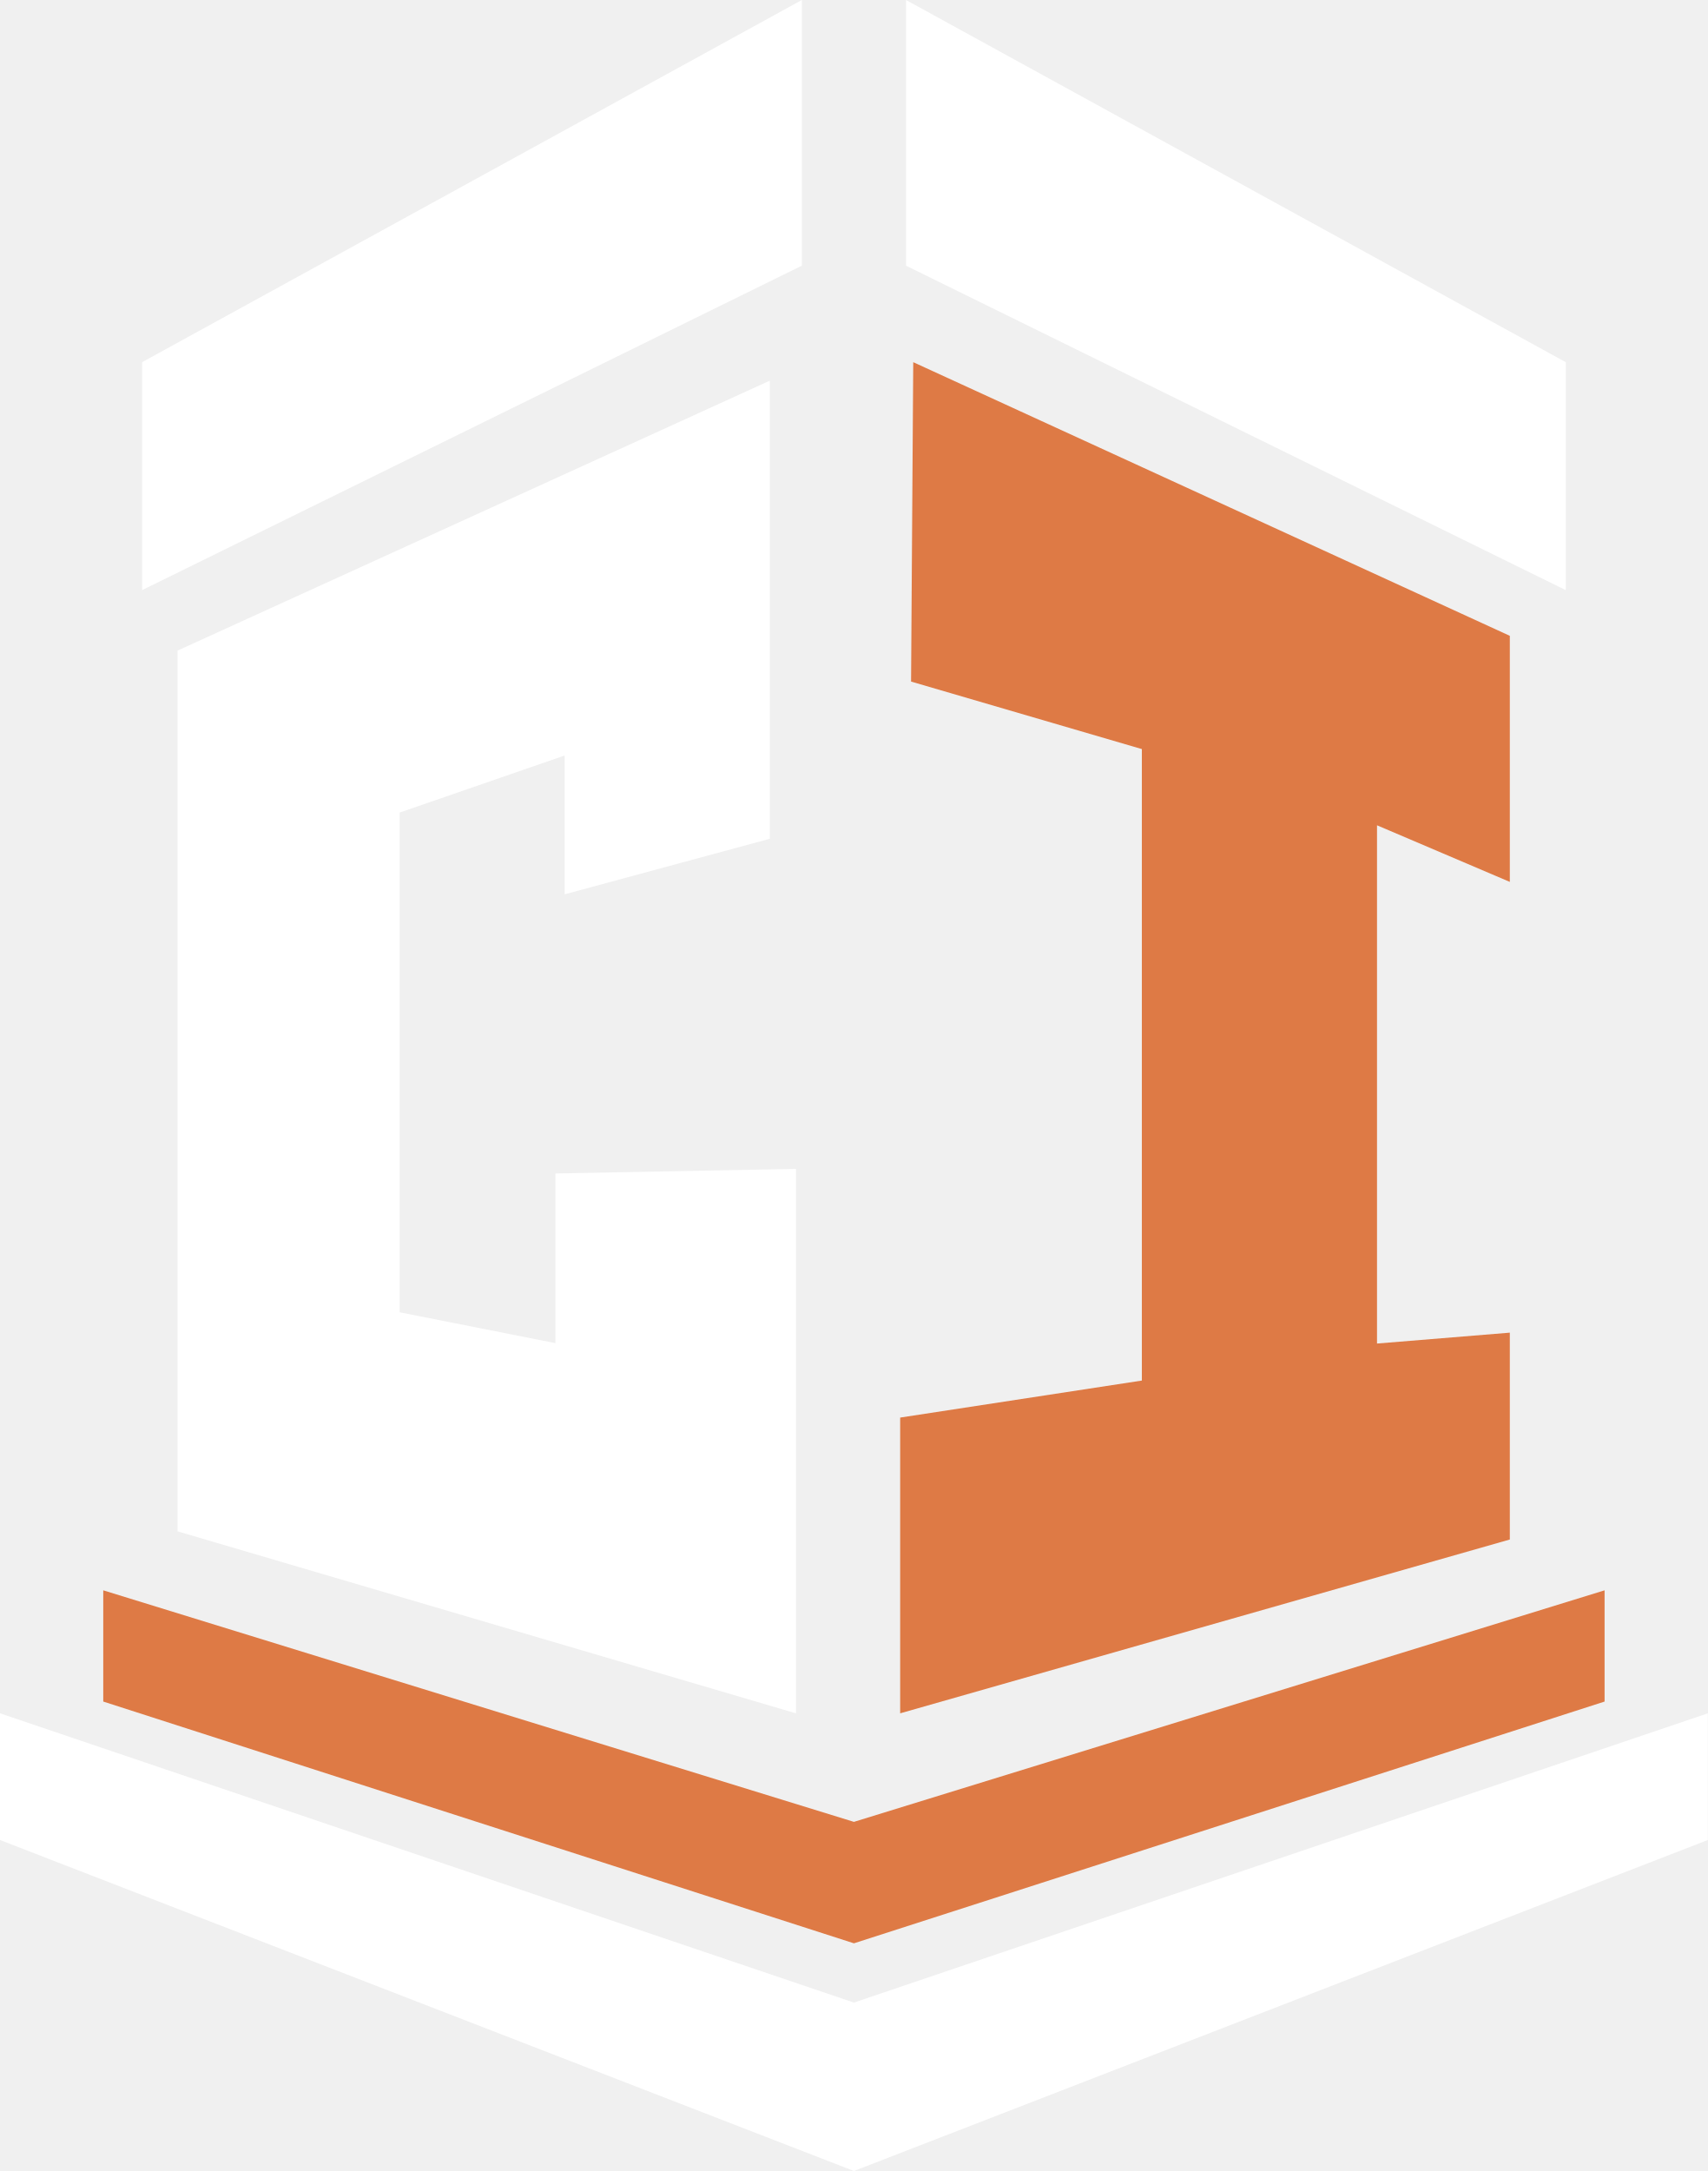
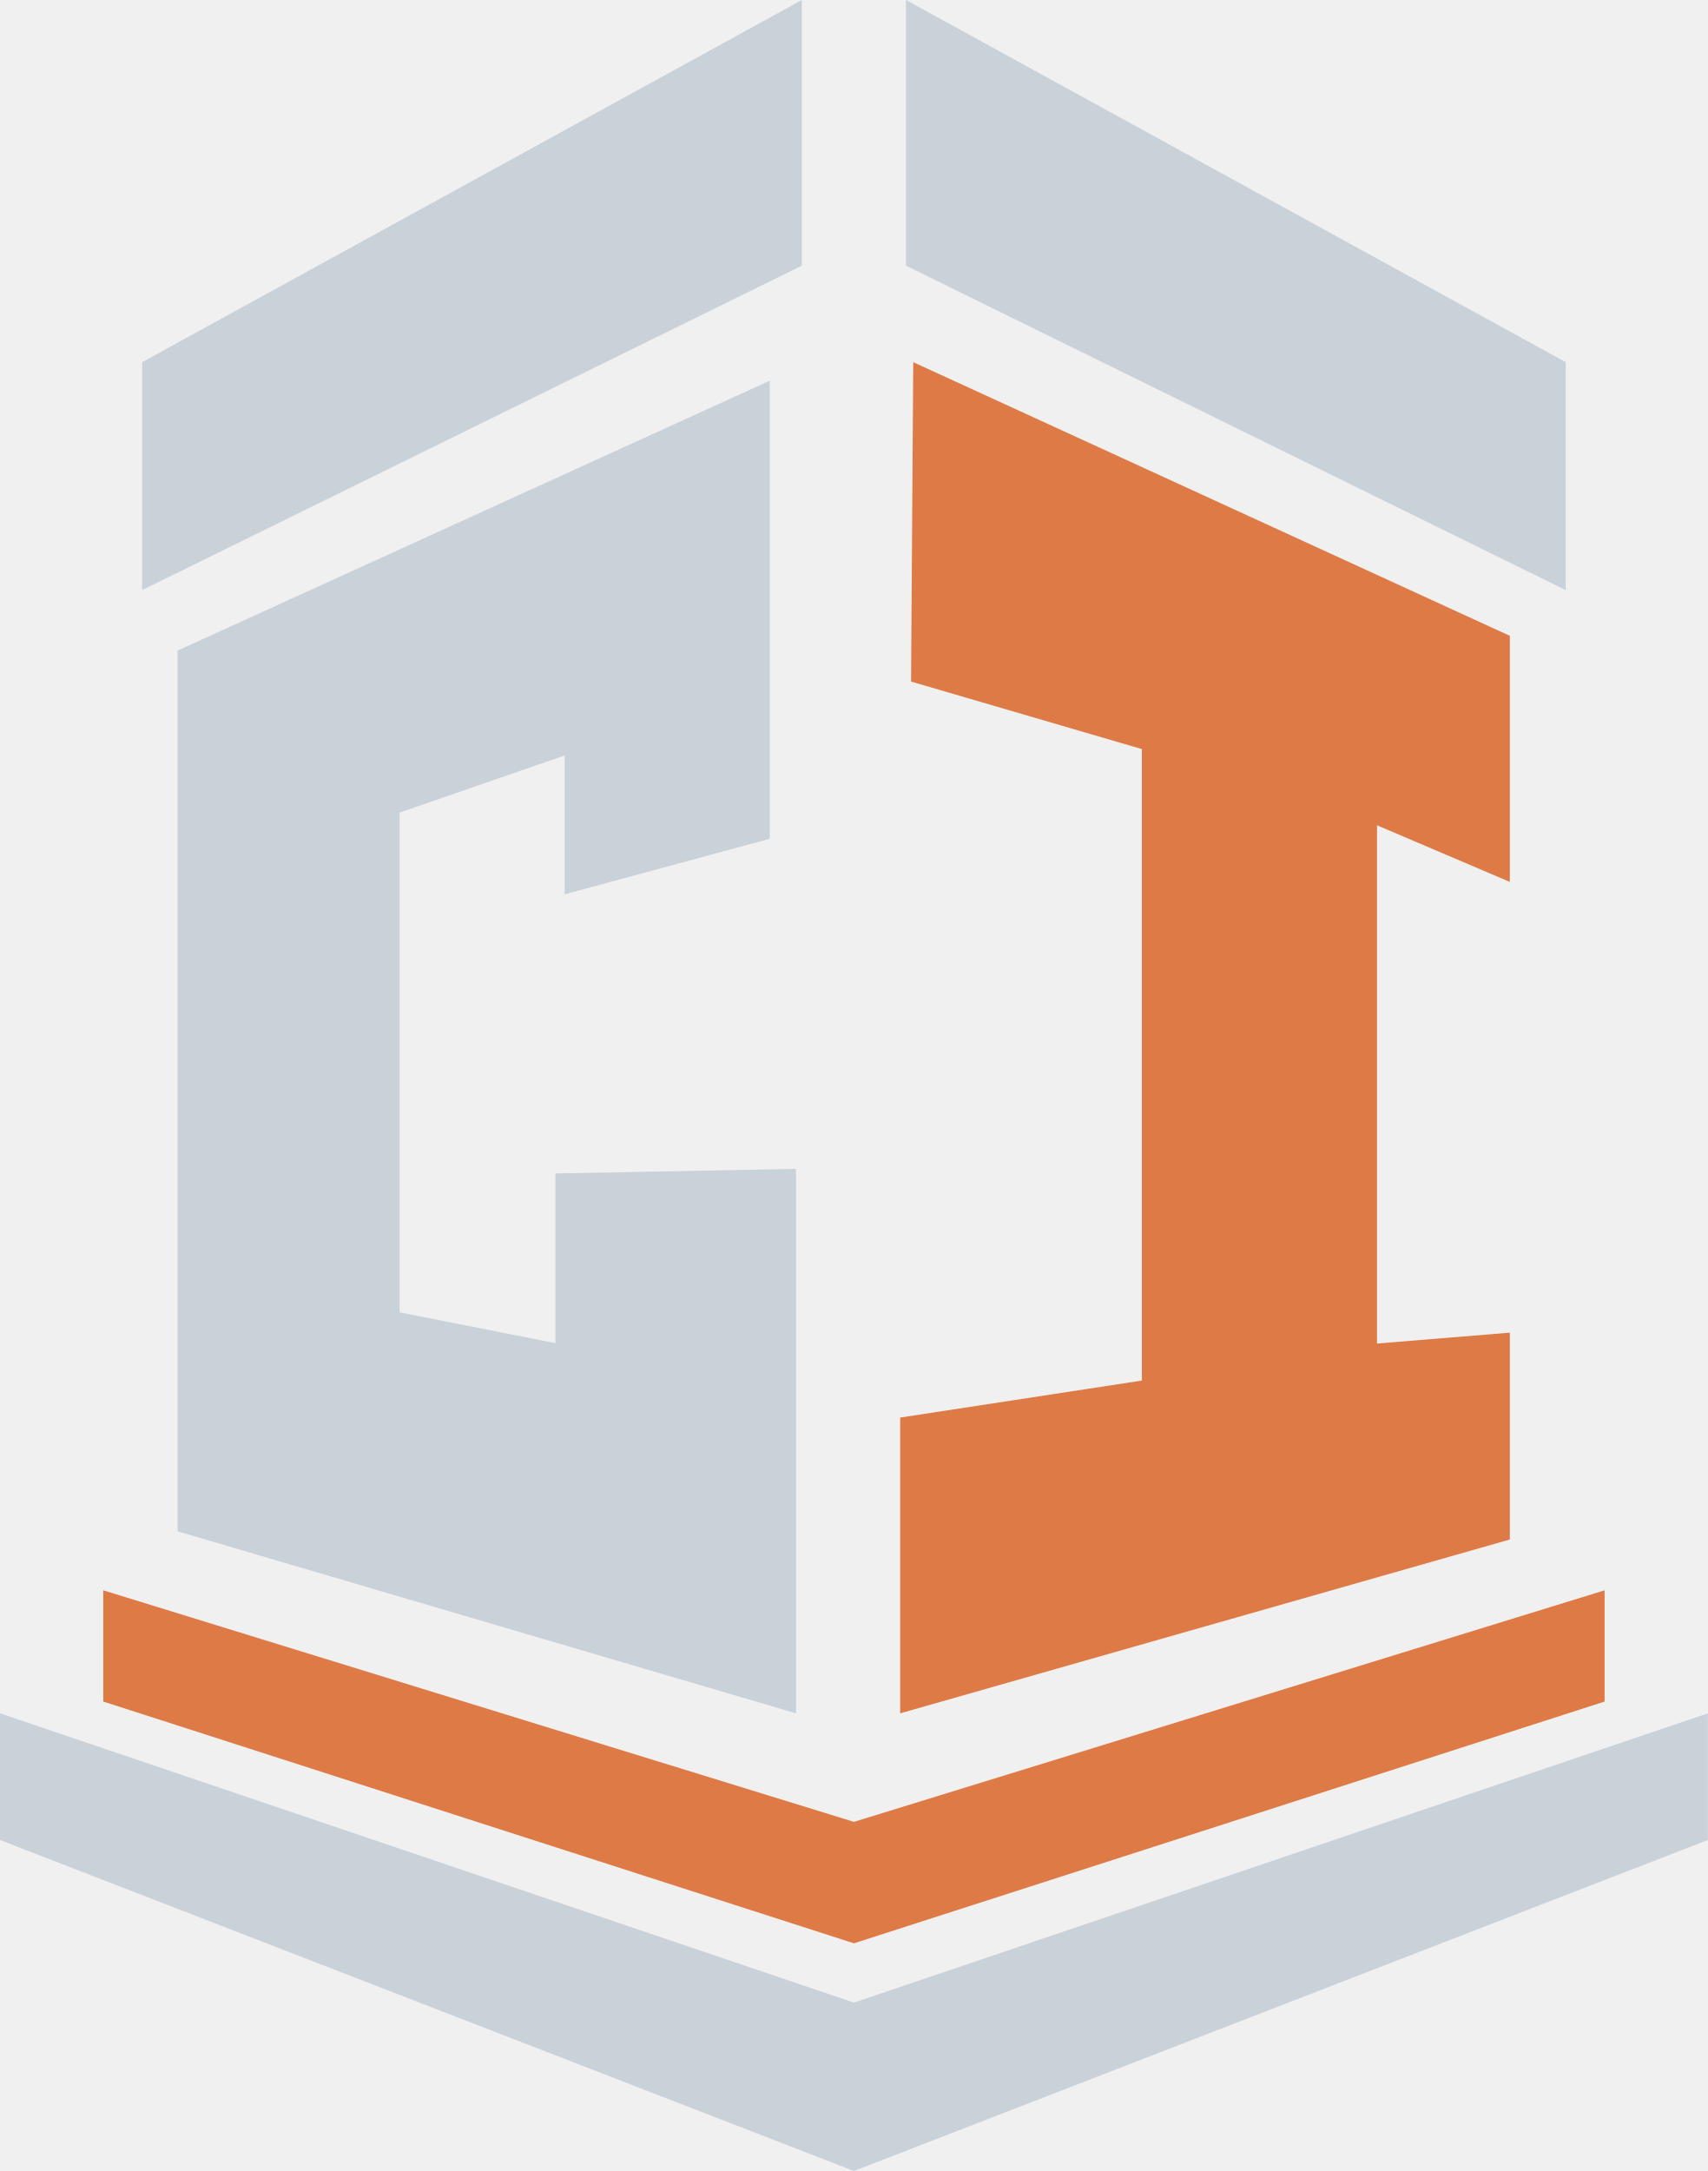
<svg xmlns="http://www.w3.org/2000/svg" role="img" aria-label="Cornerstone Strategy &amp; Integrations" version="1.1" viewBox="70.18 40.41 219.63 279.18">
  <g>
-     <path transform="matrix(1,0,0,-1,93.0137,124.0752)" d="M0 0 76.166 34.711V-24.198L49.785-31.339V-13.487L28.562-20.826V-85.091L48.595-89.058V-67.24L79.537-66.645V-136.661L0-113.256Z" fill="#ffffff" />
+     <path transform="matrix(1,0,0,-1,93.0137,124.0752)" d="M0 0 76.166 34.711V-24.198L49.785-31.339V-13.487L28.562-20.826V-85.091L48.595-89.058V-67.24L79.537-66.645V-136.661L0-113.256Z" fill="#c9d1d9" />
    <path transform="matrix(1,0,0,-1,187.6279,86.98441)" d="M0 0 76.725-35.191V-66.834L59.644-59.554V-126.198L76.725-124.798V-151.399L-1.681-173.752V-135.719L29.401-130.958V-49.753L-.28-41.072Z" fill="#de7a45" />
-     <path transform="matrix(1,0,0,-1,180,297.9346)" d="M0 0 109.817 37.198V20.908L0-21.654-109.817 20.908V37.198Z" fill="#ffffff" />
+     <path transform="matrix(1,0,0,-1,180,297.9346)" d="M0 0 109.817 37.198V20.908L0-21.654-109.817 20.908V37.198Z" fill="#c9d1d9" />
    <path transform="matrix(1,0,0,-1,180,290.3115)" d="M0 0 96.539 31.09V45.394L0 15.619-96.54 45.394V31.09Z" fill="#de7a45" />
-     <path transform="matrix(1,0,0,-1,173.3018,40.4111)" d="M0 0-84.846-46.573V-75.885L0-34.162Z" fill="#ffffff" fill-rule="evenodd" />
-     <path transform="matrix(1,0,0,-1,186.6982,40.4111)" d="M0 0 84.846-46.573V-75.885L0-34.162Z" fill="#ffffff" fill-rule="evenodd" />
+     <path transform="matrix(1,0,0,-1,173.3018,40.4111)" d="M0 0-84.846-46.573V-75.885L0-34.162Z" fill="#c9d1d9" fill-rule="evenodd" />
+     <path transform="matrix(1,0,0,-1,186.6982,40.4111)" d="M0 0 84.846-46.573V-75.885L0-34.162Z" fill="#c9d1d9" fill-rule="evenodd" />
  </g>
  <g>
</g>
</svg>
